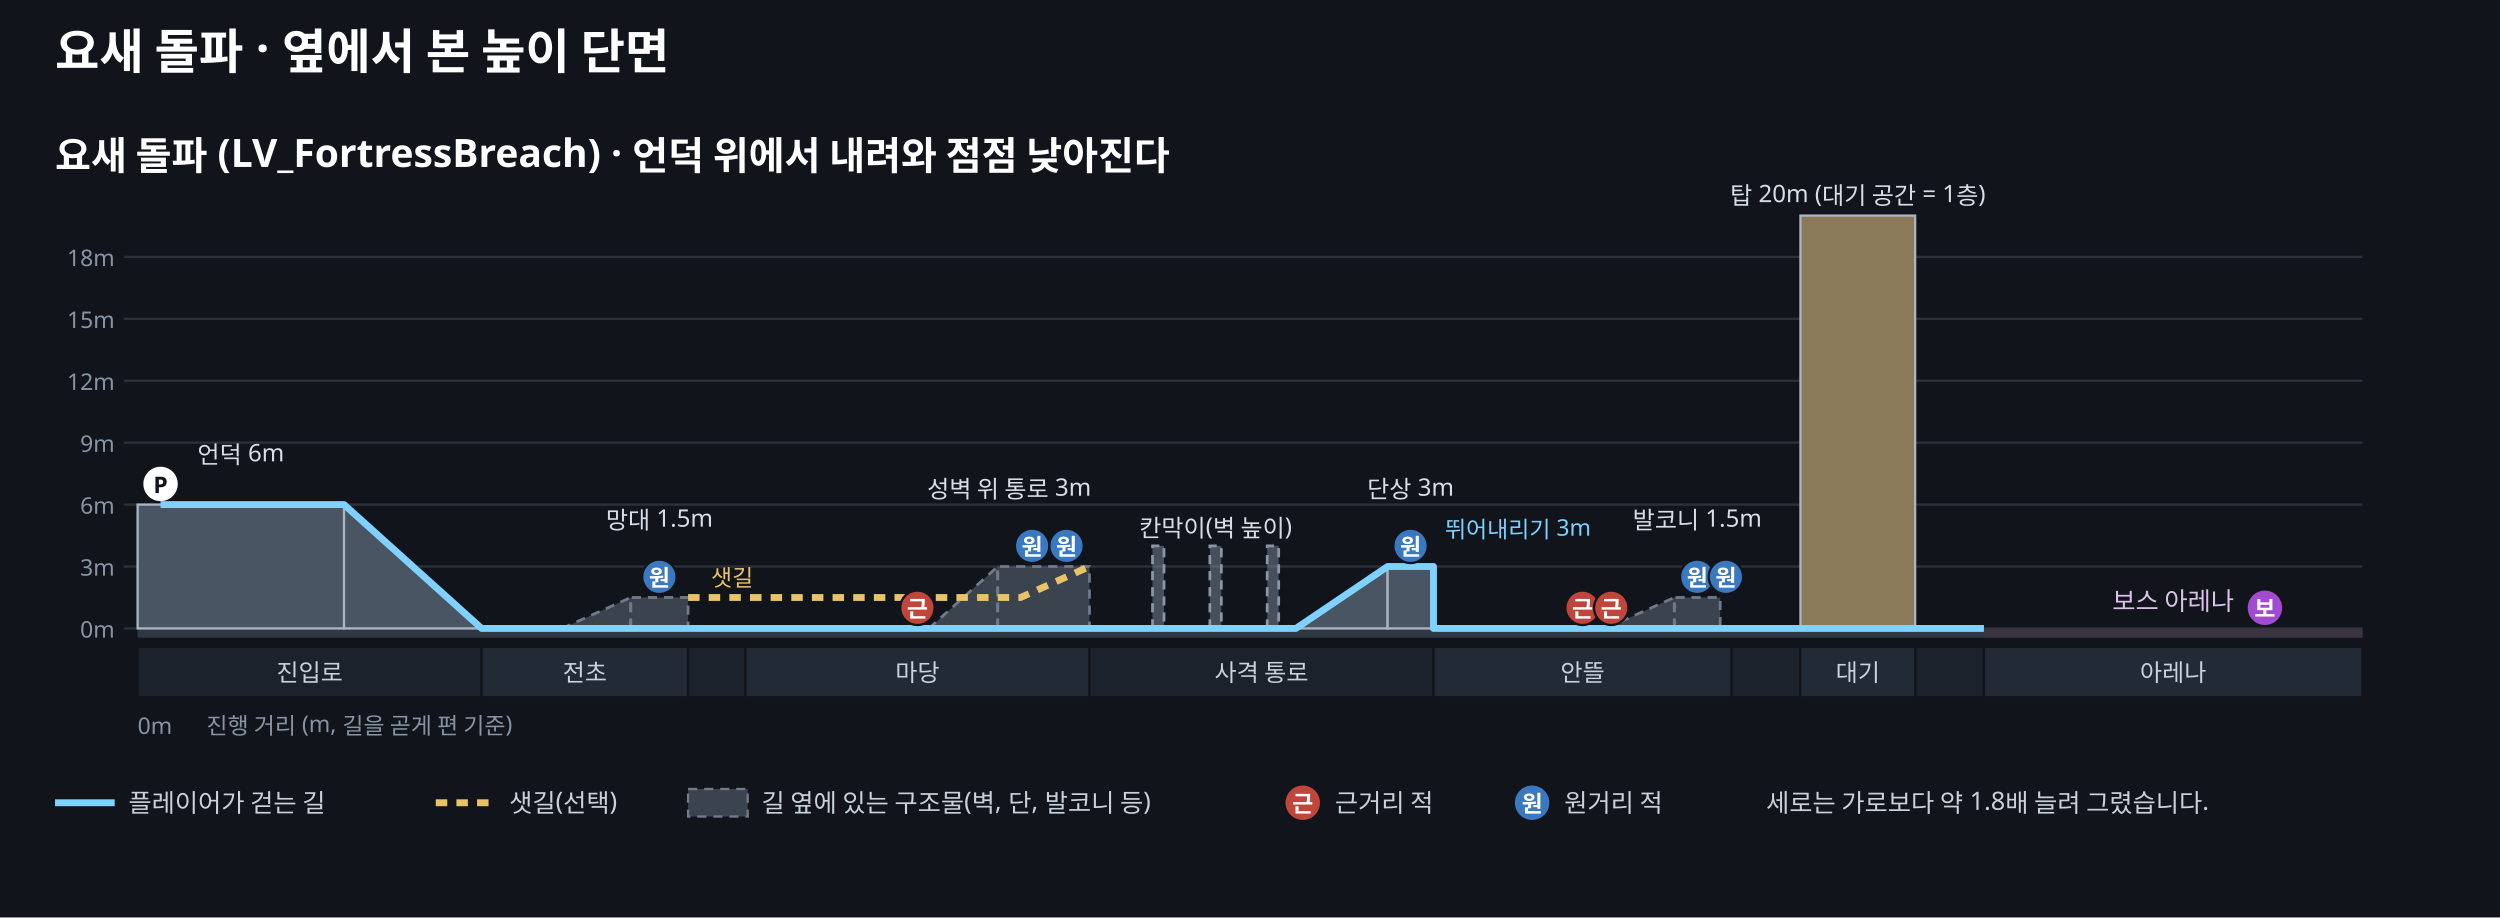
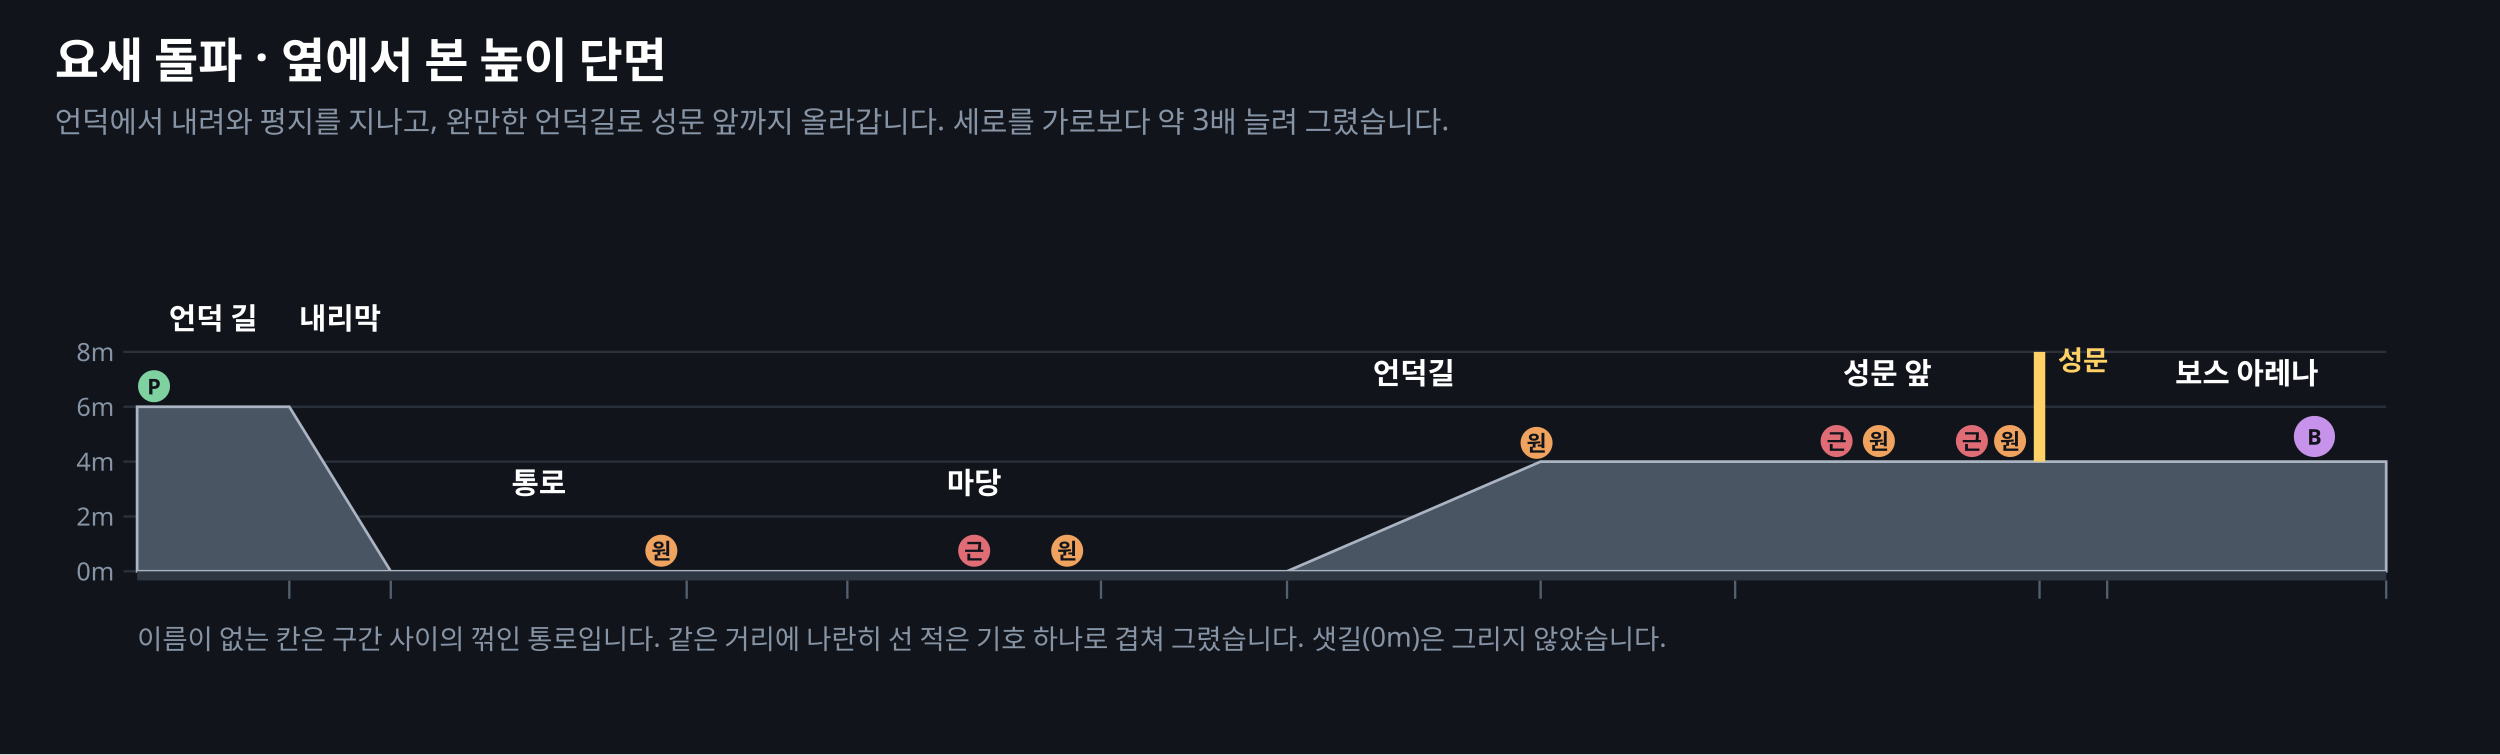
- <svg xmlns="http://www.w3.org/2000/svg" width="1090" height="400" viewBox="0 0 1090 400" font-family="'Malgun Gothic', 'Apple SD Gothic Neo', 'Noto Sans KR', sans-serif">
-   <rect width="1090" height="400" fill="#11151b" />
-   <text x="24" y="30" font-size="21" font-weight="700" fill="#FFFFFF">요새 돌파 · 옆에서 본 높이 단면</text>
-   <g transform="translate(0,-249)">
-     <text x="24" y="323.0" font-size="17" font-weight="700" fill="#FFFFFF">요새 돌파 (LV_FortressBreach) · 언덕 위에서 내려와 점점 낮아진다</text>
-     <line x1="54" y1="523.0" x2="1030.0" y2="523.0" stroke="#2a313b" stroke-width="1" />
-     <text x="50" y="527.0" font-size="10" fill="#8794a5" text-anchor="end">0m</text>
-     <line x1="54" y1="496.0" x2="1030.0" y2="496.0" stroke="#2a313b" stroke-width="1" />
-     <text x="50" y="500.0" font-size="10" fill="#8794a5" text-anchor="end">3m</text>
-     <line x1="54" y1="469.0" x2="1030.0" y2="469.0" stroke="#2a313b" stroke-width="1" />
-     <text x="50" y="473.0" font-size="10" fill="#8794a5" text-anchor="end">6m</text>
-     <line x1="54" y1="442.0" x2="1030.0" y2="442.0" stroke="#2a313b" stroke-width="1" />
-     <text x="50" y="446.0" font-size="10" fill="#8794a5" text-anchor="end">9m</text>
-     <line x1="54" y1="415.0" x2="1030.0" y2="415.0" stroke="#2a313b" stroke-width="1" />
-     <text x="50" y="419.0" font-size="10" fill="#8794a5" text-anchor="end">12m</text>
-     <line x1="54" y1="388.0" x2="1030.0" y2="388.0" stroke="#2a313b" stroke-width="1" />
-     <text x="50" y="392.0" font-size="10" fill="#8794a5" text-anchor="end">15m</text>
-     <line x1="54" y1="361.0" x2="1030.0" y2="361.0" stroke="#2a313b" stroke-width="1" />
-     <text x="50" y="365.0" font-size="10" fill="#8794a5" text-anchor="end">18m</text>
-     <rect x="60.0" y="523.0" width="970.0" height="4.0" fill="#2f3742" />
-     <polygon points="60.0,523.0 60.0,469.0 150.0,469.0 150.0,523.0" fill="#4a5563" stroke="#aab4c2" stroke-width="1" />
-     <polygon points="150.0,523.0 150.0,469.0 210.0,523.0 210.0,523.0" fill="#4a5563" stroke="#aab4c2" stroke-width="1" />
-     <text x="105.0" y="451.0" font-size="10.5" fill="#d7dee8" text-anchor="middle">언덕 6m</text>
-     <polygon points="245.0,523.0 245.0,523.0 275.0,509.5 275.0,523.0" fill="#6f7b8c" fill-opacity="0.45" stroke="#6f7b8c" stroke-width="1.2" stroke-dasharray="4 3" />
-     <polygon points="275.0,523.0 275.0,509.5 300.0,509.5 300.0,523.0" fill="#6f7b8c" fill-opacity="0.45" stroke="#6f7b8c" stroke-width="1.2" stroke-dasharray="4 3" />
-     <text x="287.5" y="479.5" font-size="10.5" fill="#d7dee8" text-anchor="middle">망대 1.5m</text>
-     <polygon points="405.0,523.0 405.0,523.0 435.0,496.0 435.0,523.0" fill="#6f7b8c" fill-opacity="0.45" stroke="#6f7b8c" stroke-width="1.2" stroke-dasharray="4 3" />
-     <polygon points="435.0,523.0 435.0,496.0 475.0,496.0 475.0,523.0" fill="#6f7b8c" fill-opacity="0.45" stroke="#6f7b8c" stroke-width="1.2" stroke-dasharray="4 3" />
-     <text x="440.0" y="466.0" font-size="10.5" fill="#d7dee8" text-anchor="middle">성벽 위 통로 3m</text>
-     <polygon points="502.5,523.0 502.5,487.0 507.5,487.0 507.5,523.0" fill="#8a96a8" fill-opacity="0.45" stroke="#8a96a8" stroke-width="1.2" stroke-dasharray="4 3" />
-     <polygon points="527.5,523.0 527.5,487.0 532.5,487.0 532.5,523.0" fill="#8a96a8" fill-opacity="0.45" stroke="#8a96a8" stroke-width="1.2" stroke-dasharray="4 3" />
-     <polygon points="552.5,523.0 552.5,487.0 557.5,487.0 557.5,523.0" fill="#8a96a8" fill-opacity="0.45" stroke="#8a96a8" stroke-width="1.2" stroke-dasharray="4 3" />
-     <text x="530.0" y="483.0" font-size="10.5" fill="#d7dee8" text-anchor="middle">칸막이(벽 높이)</text>
-     <polygon points="565.0,523.0 565.0,523.0 605.0,496.0 605.0,523.0" fill="#4a5563" stroke="#aab4c2" stroke-width="1" />
-     <polygon points="605.0,523.0 605.0,496.0 625.0,496.0 625.0,523.0" fill="#4a5563" stroke="#aab4c2" stroke-width="1" />
-     <text x="615.0" y="466.0" font-size="10.5" fill="#d7dee8" text-anchor="middle">단상 3m</text>
-     <polygon points="700.0,523.0 700.0,523.0 730.0,509.5 730.0,523.0" fill="#6f7b8c" fill-opacity="0.45" stroke="#6f7b8c" stroke-width="1.2" stroke-dasharray="4 3" />
-     <polygon points="730.0,523.0 730.0,509.5 750.0,509.5 750.0,523.0" fill="#6f7b8c" fill-opacity="0.45" stroke="#6f7b8c" stroke-width="1.2" stroke-dasharray="4 3" />
-     <text x="740.0" y="479.5" font-size="10.5" fill="#d7dee8" text-anchor="middle">발코니 1.5m</text>
-     <polygon points="785.0,523.0 785.0,343.0 835.0,343.0 835.0,523.0" fill="#8a7a5a" stroke="#aab4c2" stroke-width="1" />
-     <text x="810.0" y="338.0" font-size="10.5" fill="#d7dee8" text-anchor="middle">탑 20m (대기 공간 = 1층)</text>
-     <polyline points="70.0,469.0 150.0,469.0 210.0,523.0 565.0,523.0 605.0,496.0 625.0,496.0 625.0,523.0 865.0,523.0" fill="none" stroke="#7fd1ff" stroke-width="3" stroke-linejoin="round" />
-     <polyline points="300.0,509.5 445.0,509.5 475.0,496.0" fill="none" stroke="#e8c36a" stroke-width="3" stroke-dasharray="5 4" stroke-linejoin="round" />
-     <text x="310.0" y="504.5" font-size="10" fill="#e8c36a">샛길</text>
-     <text x="630.0" y="483.4" font-size="10" fill="#7fd1ff">뛰어내리기 3m</text>
-     <circle cx="287.5" cy="500.5" r="7.5" fill="#3a78c0" stroke="#11151b" stroke-width="1" />
-     <text x="287.5" y="504.5" font-size="10" font-weight="700" fill="#FFFFFF" text-anchor="middle">원</text>
-     <circle cx="400.0" cy="514.0" r="7.5" fill="#c0453a" stroke="#11151b" stroke-width="1" />
-     <text x="400.0" y="518.0" font-size="10" font-weight="700" fill="#FFFFFF" text-anchor="middle">근</text>
-     <circle cx="450.0" cy="487.0" r="7.5" fill="#3a78c0" stroke="#11151b" stroke-width="1" />
-     <text x="450.0" y="491.0" font-size="10" font-weight="700" fill="#FFFFFF" text-anchor="middle">원</text>
-     <circle cx="465.0" cy="487.0" r="7.5" fill="#3a78c0" stroke="#11151b" stroke-width="1" />
-     <text x="465.0" y="491.0" font-size="10" font-weight="700" fill="#FFFFFF" text-anchor="middle">원</text>
-     <circle cx="615.0" cy="487.0" r="7.5" fill="#3a78c0" stroke="#11151b" stroke-width="1" />
-     <text x="615.0" y="491.0" font-size="10" font-weight="700" fill="#FFFFFF" text-anchor="middle">원</text>
-     <circle cx="690.0" cy="514.0" r="7.5" fill="#c0453a" stroke="#11151b" stroke-width="1" />
-     <text x="690.0" y="518.0" font-size="10" font-weight="700" fill="#FFFFFF" text-anchor="middle">근</text>
-     <circle cx="702.5" cy="514.0" r="7.5" fill="#c0453a" stroke="#11151b" stroke-width="1" />
-     <text x="702.5" y="518.0" font-size="10" font-weight="700" fill="#FFFFFF" text-anchor="middle">근</text>
-     <circle cx="740.0" cy="500.5" r="7.5" fill="#3a78c0" stroke="#11151b" stroke-width="1" />
-     <text x="740.0" y="504.5" font-size="10" font-weight="700" fill="#FFFFFF" text-anchor="middle">원</text>
-     <circle cx="752.5" cy="500.5" r="7.5" fill="#3a78c0" stroke="#11151b" stroke-width="1" />
-     <text x="752.5" y="504.5" font-size="10" font-weight="700" fill="#FFFFFF" text-anchor="middle">원</text>
-     <circle cx="70.0" cy="460.0" r="7.5" fill="#FFFFFF" />
-     <text x="70.0" y="464.0" font-size="10" font-weight="700" fill="#11151b" text-anchor="middle">P</text>
-     <rect x="865.0" y="523.0" width="165.0" height="4.0" fill="#3a3340" />
-     <text x="947.5" y="515.0" font-size="11" fill="#d9c4e8" text-anchor="middle">보스 아레나</text>
-     <circle cx="987.5" cy="514.0" r="7.5" fill="#a24bd1" />
-     <text x="987.5" y="518.0" font-size="10" font-weight="700" fill="#FFFFFF" text-anchor="middle">보</text>
-     <rect x="60.0" y="531.0" width="150.0" height="22" fill="#1b222b" stroke="#11151b" stroke-width="1" />
-     <text x="135.0" y="546.0" font-size="10.5" fill="#c9d1db" text-anchor="middle">진입로</text>
-     <rect x="210.0" y="531.0" width="90.0" height="22" fill="#222a35" stroke="#11151b" stroke-width="1" />
-     <text x="255.0" y="546.0" font-size="10.5" fill="#c9d1db" text-anchor="middle">전초</text>
-     <rect x="300.0" y="531.0" width="25.0" height="22" fill="#1b222b" stroke="#11151b" stroke-width="1" />
-     <rect x="325.0" y="531.0" width="150.0" height="22" fill="#222a35" stroke="#11151b" stroke-width="1" />
-     <text x="400.0" y="546.0" font-size="10.5" fill="#c9d1db" text-anchor="middle">마당</text>
-     <rect x="475.0" y="531.0" width="150.0" height="22" fill="#1b222b" stroke="#11151b" stroke-width="1" />
-     <text x="550.0" y="546.0" font-size="10.5" fill="#c9d1db" text-anchor="middle">사격 통로</text>
-     <rect x="625.0" y="531.0" width="130.0" height="22" fill="#222a35" stroke="#11151b" stroke-width="1" />
-     <text x="690.0" y="546.0" font-size="10.5" fill="#c9d1db" text-anchor="middle">안뜰</text>
-     <rect x="755.0" y="531.0" width="30.0" height="22" fill="#1b222b" stroke="#11151b" stroke-width="1" />
-     <rect x="785.0" y="531.0" width="50.0" height="22" fill="#222a35" stroke="#11151b" stroke-width="1" />
-     <text x="810.0" y="546.0" font-size="10.5" fill="#c9d1db" text-anchor="middle">대기</text>
-     <rect x="835.0" y="531.0" width="30.0" height="22" fill="#1b222b" stroke="#11151b" stroke-width="1" />
-     <rect x="865.0" y="531.0" width="165.0" height="22" fill="#222a35" stroke="#11151b" stroke-width="1" />
-     <text x="947.5" y="546.0" font-size="10.5" fill="#c9d1db" text-anchor="middle">아레나</text>
-     <text x="60" y="569.0" font-size="10" fill="#8794a5">0m</text>
-     <text x="90" y="569.0" font-size="10" fill="#8794a5">진행 거리 (m, 길을 곧게 편 기준)</text>
-   </g>
-   <g transform="translate(0,-505)">
-     <line x1="24" y1="855.0" x2="50" y2="855.0" stroke="#7fd1ff" stroke-width="3" />
-     <text x="56" y="859.0" font-size="11" fill="#c9d1db">플레이어가 걷는 길</text>
-     <line x1="190" y1="855.0" x2="216" y2="855.0" stroke="#e8c36a" stroke-width="3" stroke-dasharray="5 4" />
-     <text x="222" y="859.0" font-size="11" fill="#c9d1db">샛길(선택)</text>
-     <rect x="300" y="849.0" width="26" height="12" fill="#6f7b8c" fill-opacity="0.45" stroke="#6f7b8c" stroke-dasharray="4 3" />
-     <text x="332" y="859.0" font-size="11" fill="#c9d1db">길 옆에 있는 구조물(벽, 단, 발코니 등)</text>
-     <circle cx="568" cy="855.0" r="7.5" fill="#c0453a" />
-     <text x="568" y="859.0" font-size="10" font-weight="700" fill="#FFFFFF" text-anchor="middle">근</text>
-     <text x="582" y="859.0" font-size="11" fill="#c9d1db">근거리 적</text>
-     <circle cx="668" cy="855.0" r="7.5" fill="#3a78c0" />
-     <text x="668" y="859.0" font-size="10" font-weight="700" fill="#FFFFFF" text-anchor="middle">원</text>
-     <text x="682" y="859.0" font-size="11" fill="#c9d1db">원거리 적</text>
-     <text x="770" y="859.0" font-size="11" fill="#c9d1db">세로는 가로보다 약 1.8배 늘려 그렸습니다.</text>
-   </g>
+ <svg xmlns="http://www.w3.org/2000/svg" width="1094" height="330" viewBox="0 0 1094 330" font-family="'Malgun Gothic', 'Apple SD Gothic Neo', 'Noto Sans KR', sans-serif">
+   <rect width="1094" height="330" fill="#11151b" />
+   <text x="24" y="34" font-size="21" font-weight="700" fill="#FFFFFF">요새 돌파 · 옆에서 본 높이 단면</text>
+   <text x="24" y="58" font-size="13" fill="#8794a5">언덕에서 내려와 평지를 지나고, 완만한 언덕길로 성문 앞까지 올라갑니다. 세로를 가로보다 약 3배 늘려 그렸습니다.</text>
+   <line x1="54" y1="250.0" x2="1044.2" y2="250.0" stroke="#2a313b" stroke-width="1" />
+   <text x="50" y="254.0" font-size="11" fill="#8794a5" text-anchor="end">0m</text>
+   <line x1="54" y1="226.0" x2="1044.2" y2="226.0" stroke="#2a313b" stroke-width="1" />
+   <text x="50" y="230.0" font-size="11" fill="#8794a5" text-anchor="end">2m</text>
+   <line x1="54" y1="202.0" x2="1044.2" y2="202.0" stroke="#2a313b" stroke-width="1" />
+   <text x="50" y="206.0" font-size="11" fill="#8794a5" text-anchor="end">4m</text>
+   <line x1="54" y1="178.0" x2="1044.2" y2="178.0" stroke="#2a313b" stroke-width="1" />
+   <text x="50" y="182.0" font-size="11" fill="#8794a5" text-anchor="end">6m</text>
+   <line x1="54" y1="154.0" x2="1044.2" y2="154.0" stroke="#2a313b" stroke-width="1" />
+   <text x="50" y="158.0" font-size="11" fill="#8794a5" text-anchor="end">8m</text>
+   <line x1="126.6" y1="254" x2="126.6" y2="262" stroke="#55606e" stroke-width="1" />
+   <line x1="171.0" y1="254" x2="171.0" y2="262" stroke="#55606e" stroke-width="1" />
+   <line x1="300.5" y1="254" x2="300.5" y2="262" stroke="#55606e" stroke-width="1" />
+   <line x1="370.8" y1="254" x2="370.8" y2="262" stroke="#55606e" stroke-width="1" />
+   <line x1="481.8" y1="254" x2="481.8" y2="262" stroke="#55606e" stroke-width="1" />
+   <line x1="563.2" y1="254" x2="563.2" y2="262" stroke="#55606e" stroke-width="1" />
+   <line x1="674.2" y1="254" x2="674.2" y2="262" stroke="#55606e" stroke-width="1" />
+   <line x1="759.3" y1="254" x2="759.3" y2="262" stroke="#55606e" stroke-width="1" />
+   <line x1="892.5" y1="254" x2="892.5" y2="262" stroke="#55606e" stroke-width="1" />
+   <line x1="922.1" y1="254" x2="922.1" y2="262" stroke="#55606e" stroke-width="1" />
+   <line x1="1044.2" y1="254" x2="1044.2" y2="262" stroke="#55606e" stroke-width="1" />
+   <polygon points="60.0,250.0 60.0,178.0 126.6,178.0 126.6,178.0 171.0,250.0 171.0,250.0 300.5,250.0 300.5,250.0 370.8,250.0 370.8,250.0 481.8,250.0 481.8,250.0 563.2,250.0 563.2,250.0 674.2,202.0 674.2,202.0 759.3,202.0 759.3,202.0 892.5,202.0 892.5,202.0 922.1,202.0 922.1,202.0 1044.2,202.0 1044.2,250.0" fill="#4a5563" stroke="#aab4c2" stroke-width="1.2" />
+   <rect x="60" y="250" width="984.2" height="4" fill="#2f3742" />
+   <line x1="892.5" y1="202.0" x2="892.5" y2="154.0" stroke="#ffd166" stroke-width="5" />
+   <text x="900.5" y="162.0" font-size="12" fill="#ffd166" font-weight="700">성문</text>
+   <circle cx="67.4" cy="169.0" r="7" fill="#7fd1a0" />
+   <text x="67.4" y="172.6" font-size="9.5" fill="#11151b" text-anchor="middle" font-weight="700">P</text>
+   <circle cx="1012.8" cy="191.0" r="9" fill="#c792ea" />
+   <text x="1012.8" y="194.6" font-size="9.5" fill="#11151b" text-anchor="middle" font-weight="700">B</text>
+   <text x="93.3" y="144.0" font-size="13" fill="#FFFFFF" text-anchor="middle" font-weight="700">언덕 길</text>
+   <text x="148.8" y="144.0" font-size="13" fill="#FFFFFF" text-anchor="middle" font-weight="700">내리막</text>
+   <text x="235.8" y="216.0" font-size="13" fill="#FFFFFF" text-anchor="middle" font-weight="700">통로</text>
+   <circle cx="289.4" cy="241.0" r="7" fill="#f0a35e" />
+   <text x="289.4" y="244.6" font-size="9.5" fill="#11151b" text-anchor="middle" font-weight="700">원</text>
+   <text x="426.3" y="216.0" font-size="13" fill="#FFFFFF" text-anchor="middle" font-weight="700">마당</text>
+   <circle cx="467.0" cy="241.0" r="7" fill="#f0a35e" />
+   <text x="467.0" y="244.6" font-size="9.5" fill="#11151b" text-anchor="middle" font-weight="700">원</text>
+   <circle cx="426.3" cy="241.0" r="7" fill="#e06c75" />
+   <text x="426.3" y="244.6" font-size="9.5" fill="#11151b" text-anchor="middle" font-weight="700">근</text>
+   <text x="618.7" y="168.0" font-size="13" fill="#FFFFFF" text-anchor="middle" font-weight="700">언덕길</text>
+   <circle cx="672.4" cy="193.8" r="7" fill="#f0a35e" />
+   <text x="672.4" y="197.4" font-size="9.5" fill="#11151b" text-anchor="middle" font-weight="700">원</text>
+   <text x="825.9" y="168.0" font-size="13" fill="#FFFFFF" text-anchor="middle" font-weight="700">성문 앞</text>
+   <circle cx="822.2" cy="193.0" r="7" fill="#f0a35e" />
+   <text x="822.2" y="196.6" font-size="9.5" fill="#11151b" text-anchor="middle" font-weight="700">원</text>
+   <circle cx="879.6" cy="193.0" r="7" fill="#f0a35e" />
+   <text x="879.6" y="196.6" font-size="9.5" fill="#11151b" text-anchor="middle" font-weight="700">원</text>
+   <circle cx="803.7" cy="193.0" r="7" fill="#e06c75" />
+   <text x="803.7" y="196.6" font-size="9.5" fill="#11151b" text-anchor="middle" font-weight="700">근</text>
+   <circle cx="862.9" cy="193.0" r="7" fill="#e06c75" />
+   <text x="862.9" y="196.6" font-size="9.5" fill="#11151b" text-anchor="middle" font-weight="700">근</text>
+   <text x="983.2" y="168.0" font-size="13" fill="#FFFFFF" text-anchor="middle" font-weight="700">보스 아레나</text>
+   <text x="60" y="284" font-size="12" fill="#8794a5">이름이 없는 칸은 구간 사이의 꺾인 통로입니다. 같은 거리에 나란히 선 적은 기호 하나로 겹쳐 그렸습니다. 샛길(0m)은 그리지 않았습니다.</text>
</svg>
